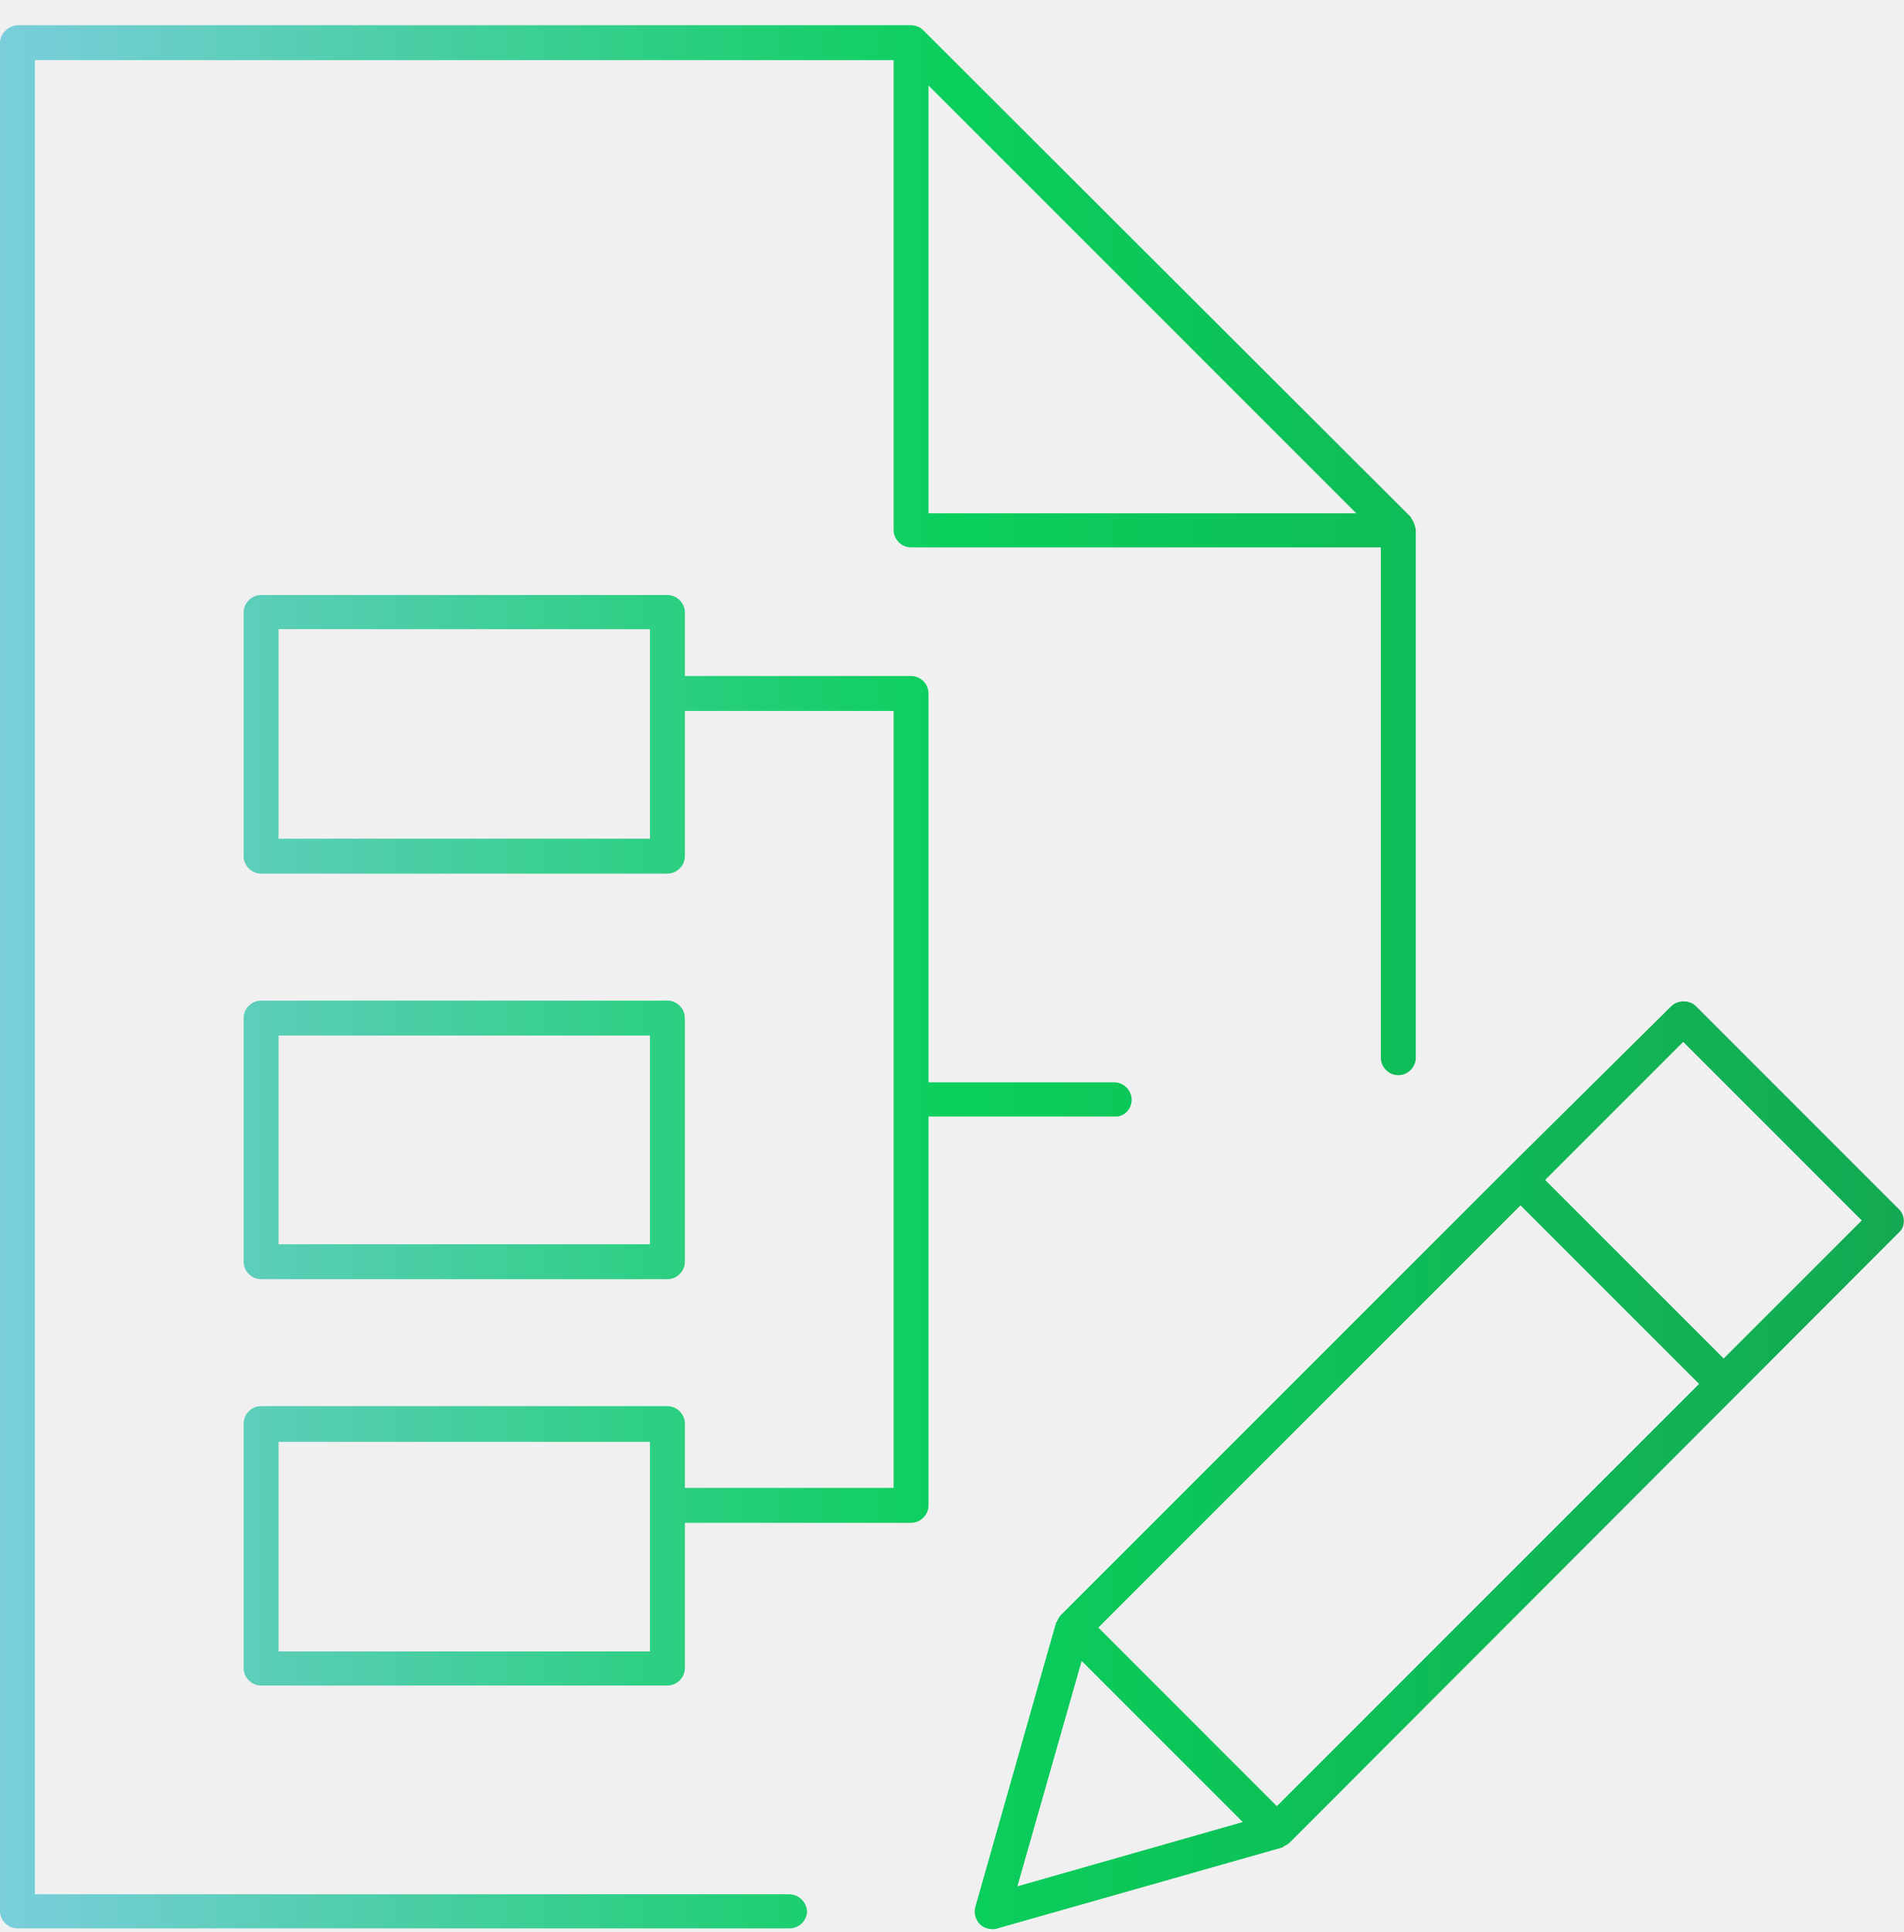
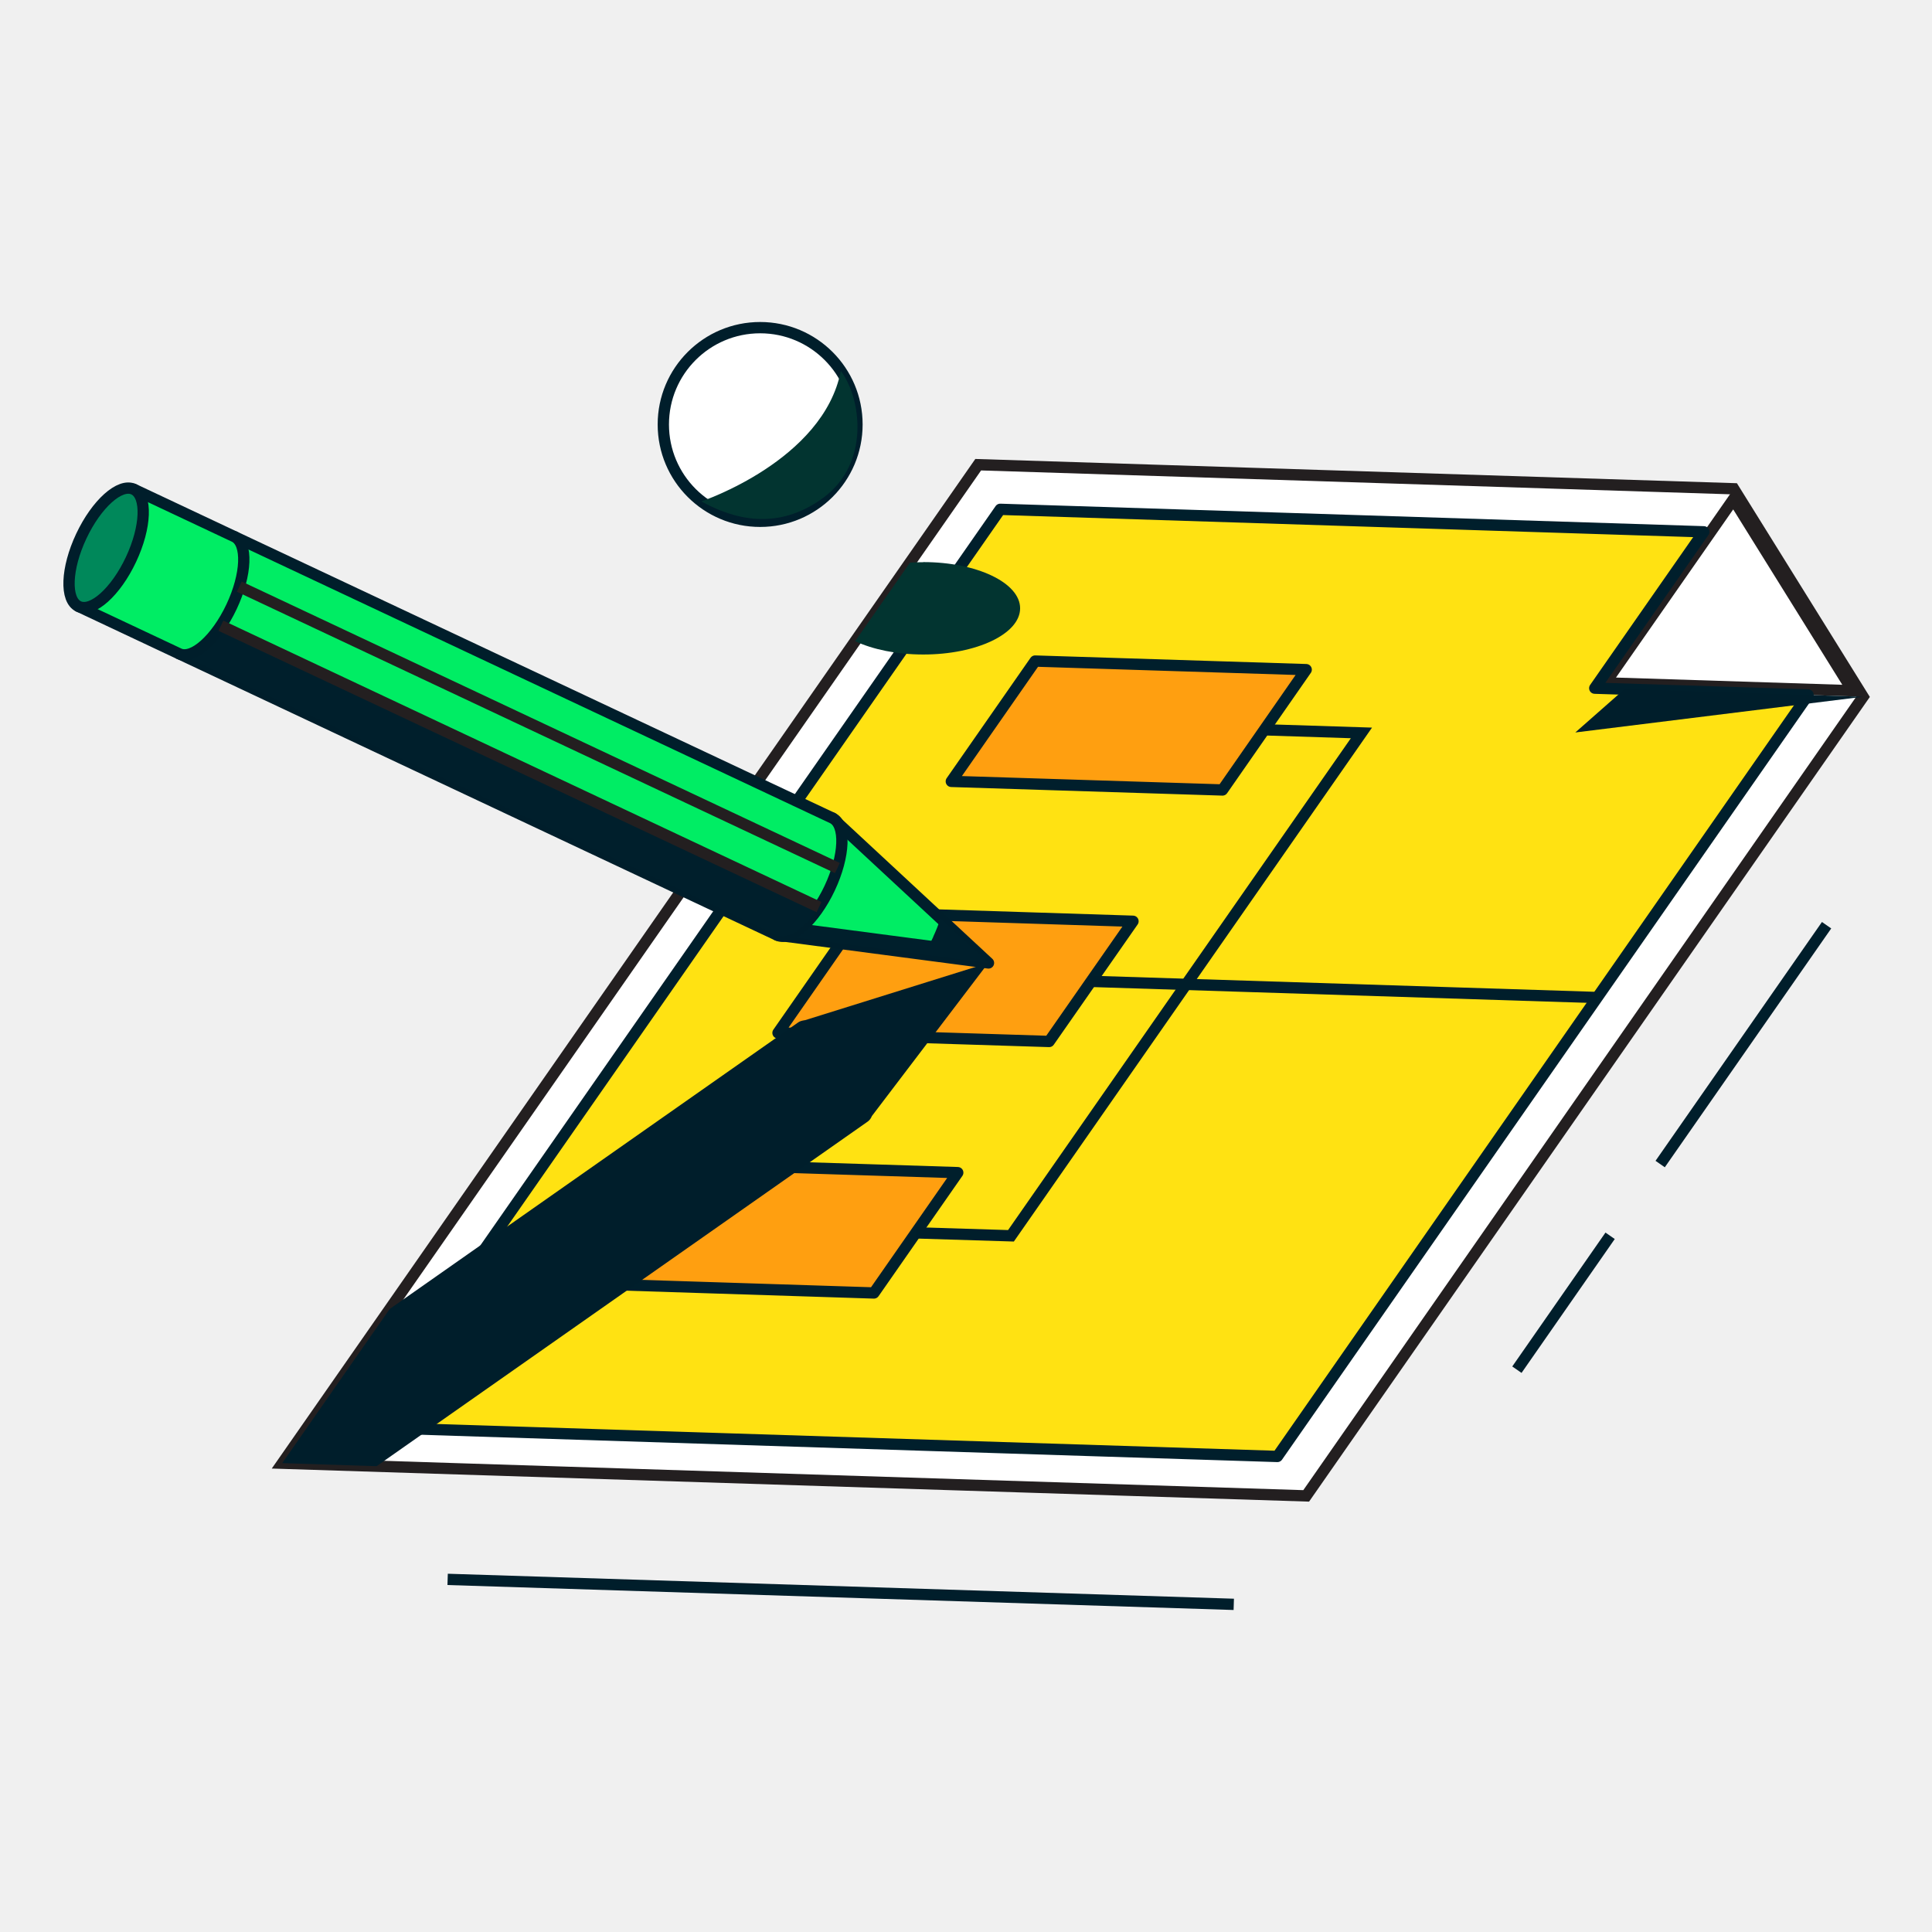
- <svg xmlns="http://www.w3.org/2000/svg" width="68" height="69" viewBox="0 0 68 69" fill="none">
-   <path d="M67.83 43.19L60.574 35.934C60.347 35.707 59.922 35.707 59.695 35.934L53.856 41.716L37.898 57.675C37.841 57.731 37.812 57.788 37.784 57.845C37.784 57.873 37.756 57.873 37.756 57.901C37.756 57.93 37.727 57.93 37.727 57.93L34.836 68.106C34.779 68.304 34.836 68.559 35.006 68.729C35.12 68.843 35.29 68.899 35.46 68.899C35.517 68.899 35.573 68.899 35.63 68.871L45.806 65.98C45.834 65.98 45.834 65.951 45.834 65.951C45.834 65.951 45.862 65.923 45.891 65.923C45.947 65.895 46.004 65.867 46.061 65.81L67.83 44.012C68.057 43.814 68.057 43.417 67.83 43.19ZM36.339 67.369L38.634 59.319L44.389 65.073L36.339 67.369ZM45.607 64.506L39.23 58.128L54.309 43.049L60.687 49.426L45.607 64.506ZM61.566 48.519L55.188 42.142L60.12 37.209L66.498 43.587L61.566 48.519ZM9.326 45.685H23.838C24.178 45.685 24.462 45.401 24.462 45.061V36.359C24.462 36.019 24.178 35.736 23.838 35.736H9.326C8.985 35.736 8.702 36.019 8.702 36.359V45.061C8.702 45.401 8.985 45.685 9.326 45.685ZM9.949 36.983H23.215V44.438H9.949V36.983ZM28.175 67.652H1.247V2.147H31.917V18.927C31.917 19.267 32.2 19.55 32.54 19.55H49.321V37.776C49.321 38.117 49.604 38.4 49.944 38.4C50.284 38.4 50.568 38.117 50.568 37.776V18.955C50.568 18.87 50.539 18.785 50.511 18.7C50.483 18.643 50.454 18.558 50.398 18.502C50.398 18.502 50.398 18.502 50.398 18.473L32.994 1.098C32.937 1.041 32.88 0.984 32.795 0.956C32.739 0.928 32.625 0.899 32.54 0.899H0.624C0.283 0.928 0 1.211 0 1.523V68.248C0 68.588 0.283 68.871 0.624 68.871H28.203C28.544 68.871 28.827 68.588 28.827 68.248C28.799 67.936 28.544 67.652 28.175 67.652ZM33.164 3.054L48.442 18.332H33.164V3.054ZM40.42 39.279C40.42 38.939 40.137 38.655 39.797 38.655H33.164V24.766C33.164 24.426 32.88 24.142 32.54 24.142H24.462V21.875C24.462 21.535 24.178 21.251 23.838 21.251H9.326C8.985 21.251 8.702 21.535 8.702 21.875V30.577C8.702 30.917 8.985 31.2 9.326 31.2H23.838C24.178 31.2 24.462 30.917 24.462 30.577V25.39H31.917V53.139H24.462V50.844C24.462 50.503 24.178 50.22 23.838 50.22H9.326C8.985 50.22 8.702 50.503 8.702 50.844V59.574C8.702 59.914 8.985 60.197 9.326 60.197H23.838C24.178 60.197 24.462 59.914 24.462 59.574V54.387H32.54C32.88 54.387 33.164 54.103 33.164 53.763V39.874H39.825C40.137 39.902 40.42 39.619 40.42 39.279ZM23.215 24.766V29.953H9.949V29.925V22.47H23.215V24.766ZM23.215 53.791V58.979H9.949V58.95V51.495H23.215V53.791Z" fill="url(#paint0_linear)" />
-   <defs>
-     <linearGradient id="paint0_linear" x1="0" y1="34.914" x2="67.989" y2="34.914" gradientUnits="userSpaceOnUse">
-       <stop stop-color="#7ACEDC" />
-       <stop offset="0.5" stop-color="#0ACF5B" />
-       <stop offset="1" stop-color="#13A952" />
-     </linearGradient>
-   </defs>
+ <svg xmlns="http://www.w3.org/2000/svg" width="171" height="171" viewBox="0 0 171 171" fill="none">
+   <path d="M67.28 46.14C72.013 46.14 75.85 42.303 75.85 37.57C75.85 32.837 72.013 29 67.28 29C62.547 29 58.71 32.837 58.71 37.57C58.71 42.303 62.547 46.14 67.28 46.14Z" fill="white" stroke="#001E2B" stroke-miterlimit="10" />
+   <path d="M62.07 44.38C62.07 44.38 72.87 40.78 74.42 32.83C76.27 35.31 76.97 40.99 72.93 44.01C68.89 47.03 64.97 45.98 62.08 44.38H62.07Z" fill="#023430" />
+   <path d="M86.58 41.13L24.99 129.51L115.61 132.4L164.9 61.67L153.45 43.26L86.58 41.13Z" fill="white" stroke="#231F20" stroke-miterlimit="10" />
+   <path d="M142.09 60.44L153.43 44.17L163.98 61.14L142.09 60.44Z" fill="white" />
+   <path d="M153.4 45.08L163.06 60.61L143.03 59.97L153.41 45.08H153.4ZM153.46 43.26L141.16 60.91L164.91 61.67L153.46 43.27V43.26Z" fill="#231F20" />
+   <path d="M150.8 47.07L88.53 45.08L31.91 126.32L113.06 128.91L160.03 61.51L141.15 60.91L150.8 47.07Z" fill="#FFE212" stroke="#001F2C" stroke-linejoin="round" />
+   <path d="M143.79 60.99L139.43 64.83L164.9 61.67L143.79 60.99Z" fill="#001E2B" />
+   <path d="M108.2 69.92L84.2 69.16L91.62 58.51L115.61 59.27L108.2 69.92Z" fill="#FF9F10" stroke="#001F2C" stroke-linejoin="round" />
+   <path d="M92.86 92.18L68.86 91.42L76.28 80.77L100.28 81.54L92.86 92.18Z" fill="#FF9F10" stroke="#001F2C" stroke-linejoin="round" />
+   <path d="M77.35 114.44L53.35 113.67L60.77 103.03L84.77 103.79L77.35 114.44Z" fill="#FF9F10" stroke="#001F2C" stroke-linejoin="round" />
+   <path d="M112.08 64.6L120.5 64.87L89.48 109.38L81.06 109.12" stroke="#001E2B" stroke-miterlimit="10" />
+   <path d="M96.57 86.86L141.37 88.29" stroke="#001E2B" stroke-miterlimit="10" />
+   <path d="M87.49 85.23L73.67 72.4L68.79 82.77L87.49 85.23Z" fill="#00ED64" stroke="#001E2B" stroke-linejoin="round" />
+   <path d="M85.86 83.72L87.49 85.23L68.79 82.77L69.37 81.55L85.86 83.72Z" fill="#001F2C" />
+   <path d="M82.59 82.93C82.85 82.37 83.07 81.82 83.24 81.28L87.5 85.24L81.74 84.48C82.05 84.01 82.34 83.49 82.6 82.93H82.59Z" fill="#001F2C" />
+   <path d="M20.73 47.49L73.67 72.4C74.89 72.97 74.78 75.76 73.43 78.62C72.08 81.48 70 83.34 68.79 82.77L15.85 57.86L20.73 47.49Z" fill="#00ED64" stroke="#001E2B" stroke-linejoin="round" />
+   <path d="M72.49 80.29C71.24 82.16 69.75 83.22 68.79 82.77L15.85 57.86L17.48 54.4L72.5 80.29H72.49Z" fill="#001F2C" />
+   <path d="M11.83 43.3L20.73 47.49C21.95 48.06 21.84 50.85 20.49 53.71C19.14 56.57 17.06 58.43 15.85 57.86L6.95 53.67L11.83 43.3Z" fill="#00ED64" stroke="#001E2B" stroke-linejoin="round" />
+   <path d="M11.592 49.524C12.94 46.661 13.047 43.877 11.833 43.305C10.619 42.734 8.542 44.592 7.195 47.455C5.847 50.319 5.739 53.103 6.954 53.674C8.168 54.246 10.245 52.388 11.592 49.524Z" fill="#00885A" stroke="#001E2B" stroke-linejoin="round" />
+   <path d="M74.12 76.83L21.18 51.92" stroke="#231F20" stroke-linejoin="round" />
+   <path d="M19.55 55.38L72.49 80.29" stroke="#231F20" stroke-linejoin="round" />
+   <path d="M71.13 90.32C71.13 90.32 71.08 90.32 71.05 90.33C71 90.34 70.95 90.35 70.9 90.37C70.88 90.37 70.86 90.38 70.84 90.39C70.77 90.42 70.71 90.45 70.65 90.49L34.49 115.86L24.98 129.5L33.33 129.77L76.8 99.27C76.97 99.15 77.09 98.98 77.17 98.78L86.21 86.89L87.47 85.23L71.24 90.3C71.24 90.3 71.16 90.3 71.12 90.31L71.13 90.32Z" fill="#001E2B" />
+   <path d="M39.62 139.79L109.2 142" stroke="#001E2B" stroke-miterlimit="10" />
+   <path d="M146.94 103.03L161.67 81.89" stroke="#001E2B" stroke-miterlimit="10" />
+   <path d="M134.26 121.23L142.51 109.38" stroke="#001E2B" stroke-miterlimit="10" />
+   <path d="M81.73 49.76C81.33 49.76 80.93 49.77 80.54 49.8L75.69 56.75C77.24 57.48 79.37 57.93 81.72 57.93C86.45 57.93 90.29 56.1 90.29 53.84C90.29 51.58 86.45 49.75 81.72 49.75L81.73 49.76Z" fill="#023430" />
</svg>
